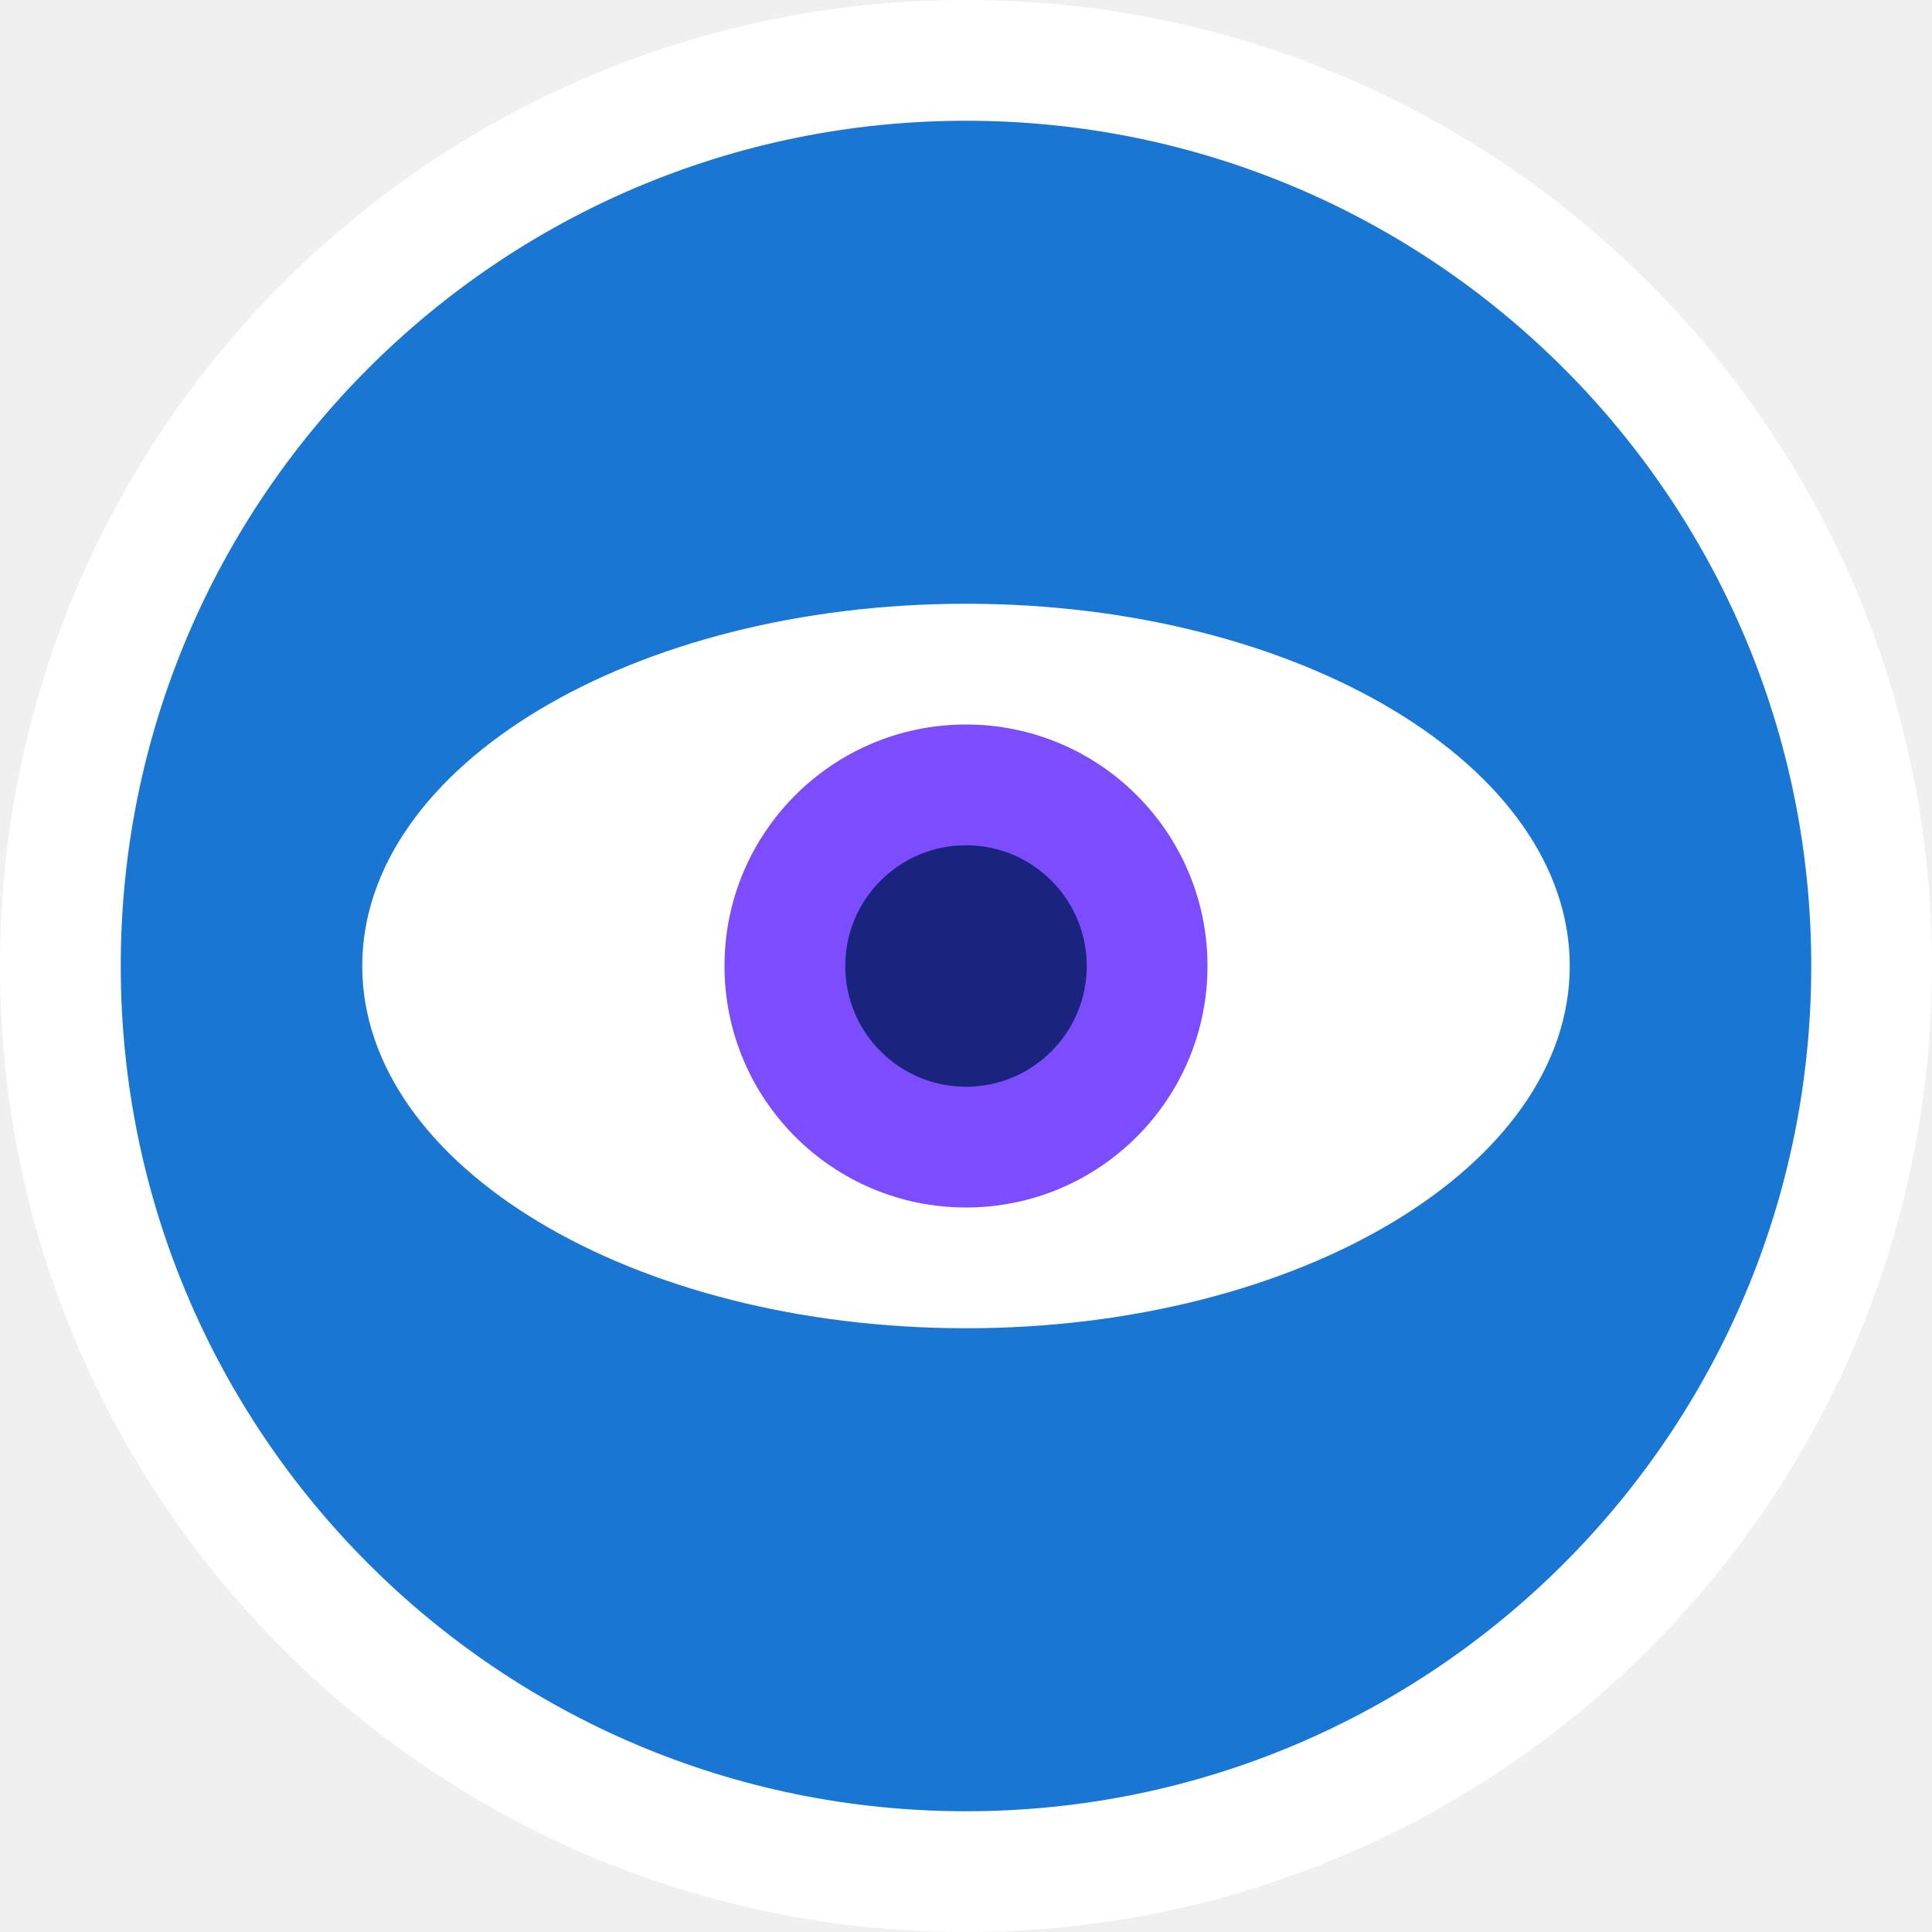
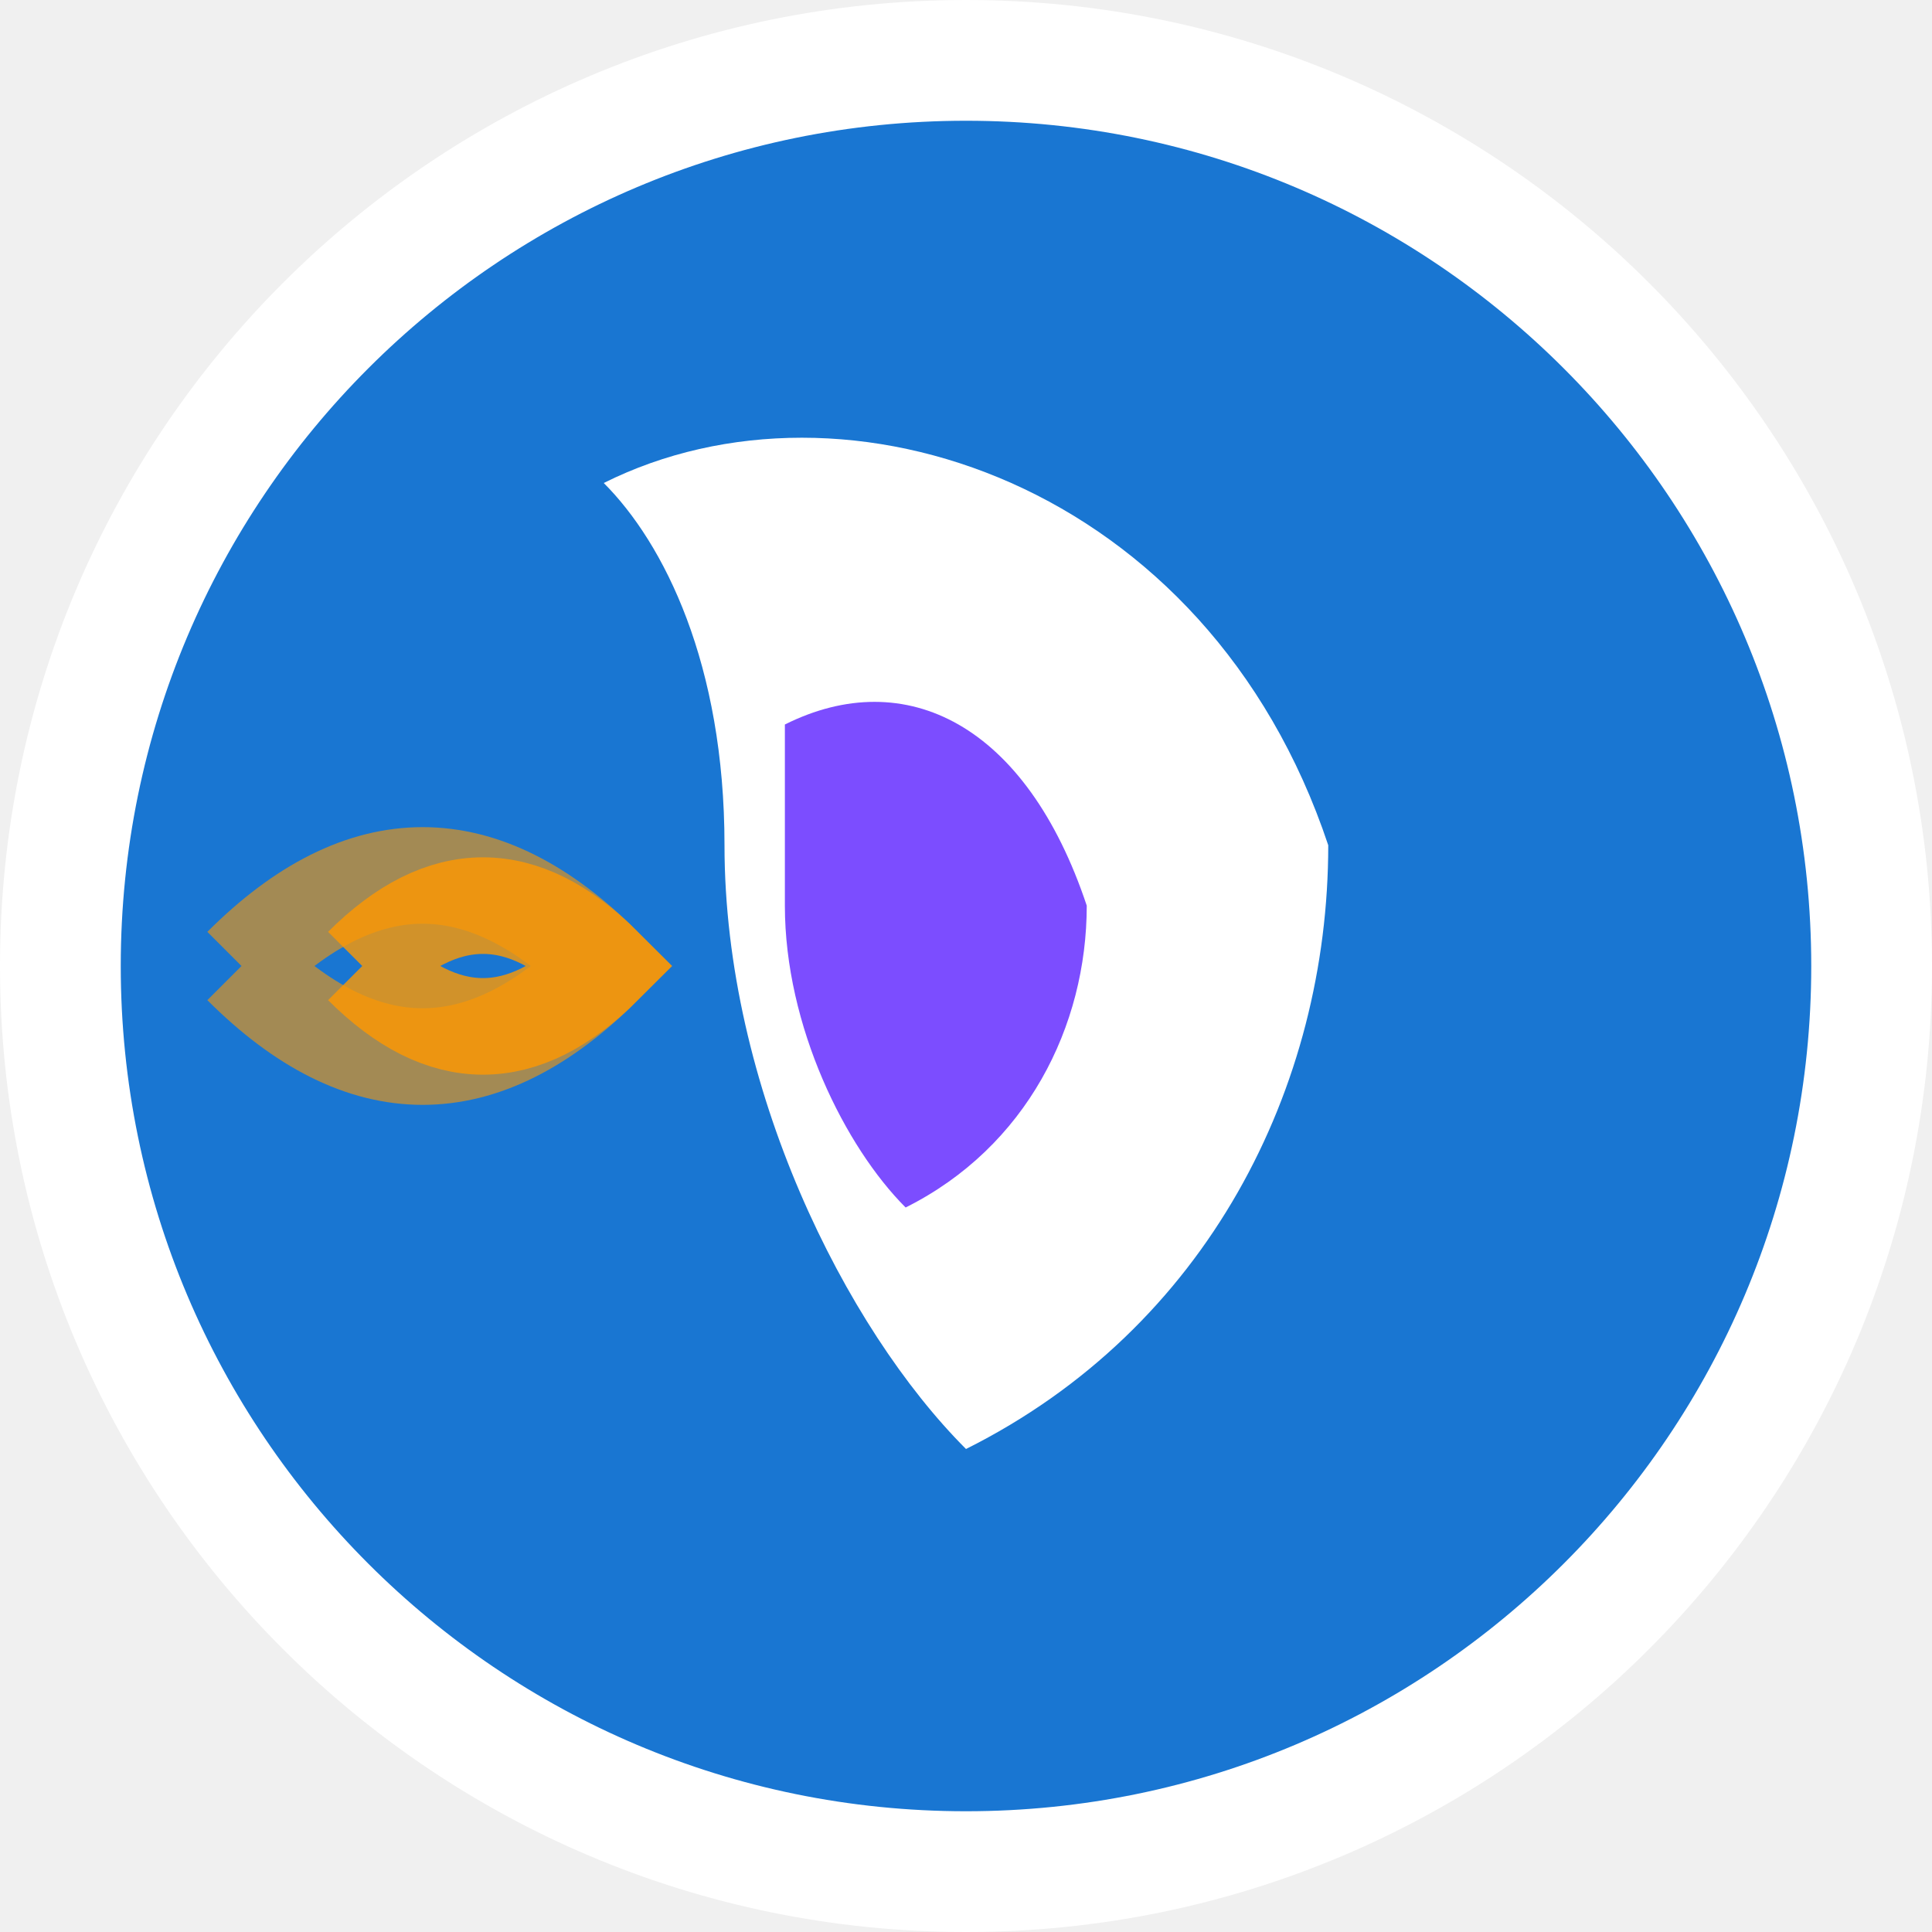
<svg xmlns="http://www.w3.org/2000/svg" viewBox="0 0 16 16" width="16" height="16">
  <circle cx="8" cy="8" r="7.5" fill="#1976d2" stroke="#ffffff" stroke-width="1" />
-   <ellipse cx="8" cy="8" rx="5" ry="3" fill="#ffffff" />
-   <circle cx="8" cy="8" r="2" fill="#7c4dff" />
-   <circle cx="8" cy="8" r="1" fill="#1a237e" />
+   <path d="M5 4 C7 3, 10 4, 11 7 C11 9, 10 11, 8 12 C7 11, 6 9, 6 7 C6 5.5, 5.5 4.5, 5 4 Z" fill="#ffffff" />
+   <path d="M6.5 6 C7.5 5.5, 8.5 6, 9 7.5 C9 8.5, 8.5 9.5, 7.5 10 C7 9.5, 6.5 8.5, 6.5 7.5 C6.5 6.5, 6.5 6, 6.5 6 Z" fill="#7c4dff" />
+   <path d="M3 8 Q4 7, 5 8 Q4 9, 3 8" stroke="#ff9800" stroke-width="0.8" fill="none" opacity="0.8" />
+   <path d="M2 8 Q3.5 6.5, 5 8 Q3.5 9.5, 2 8" stroke="#ff9800" stroke-width="0.8" fill="none" opacity="0.6" />
</svg>
